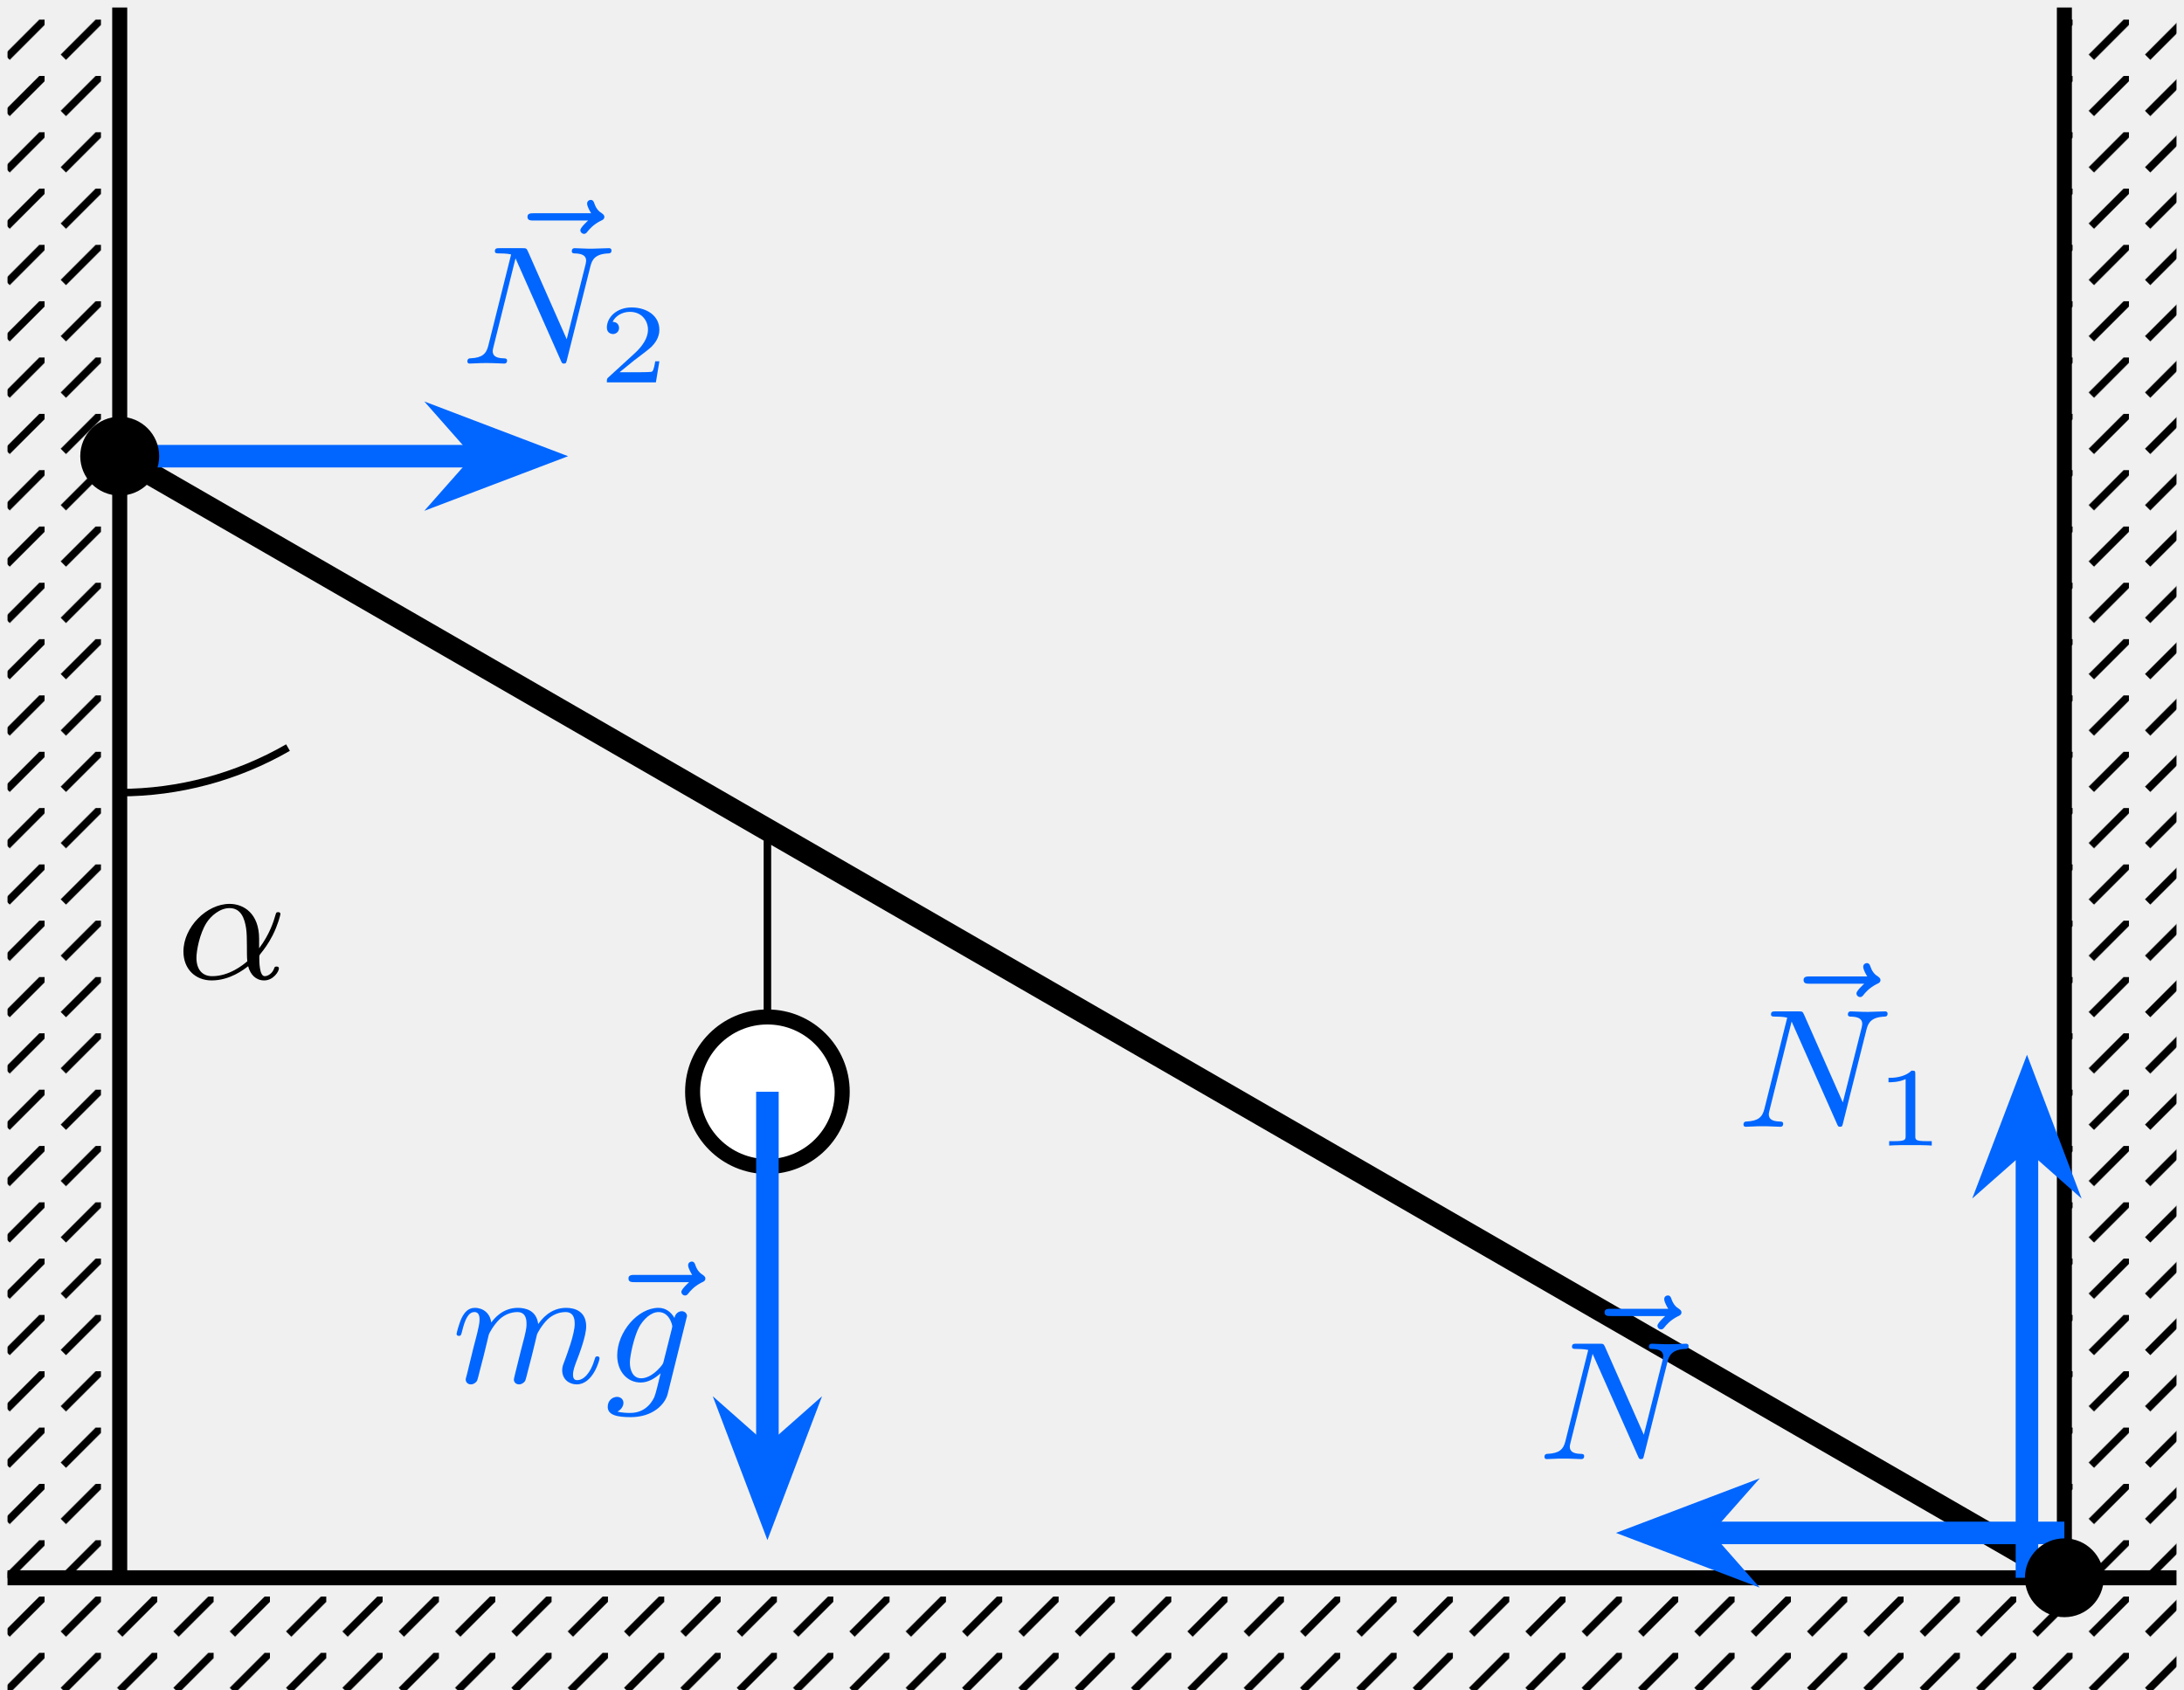
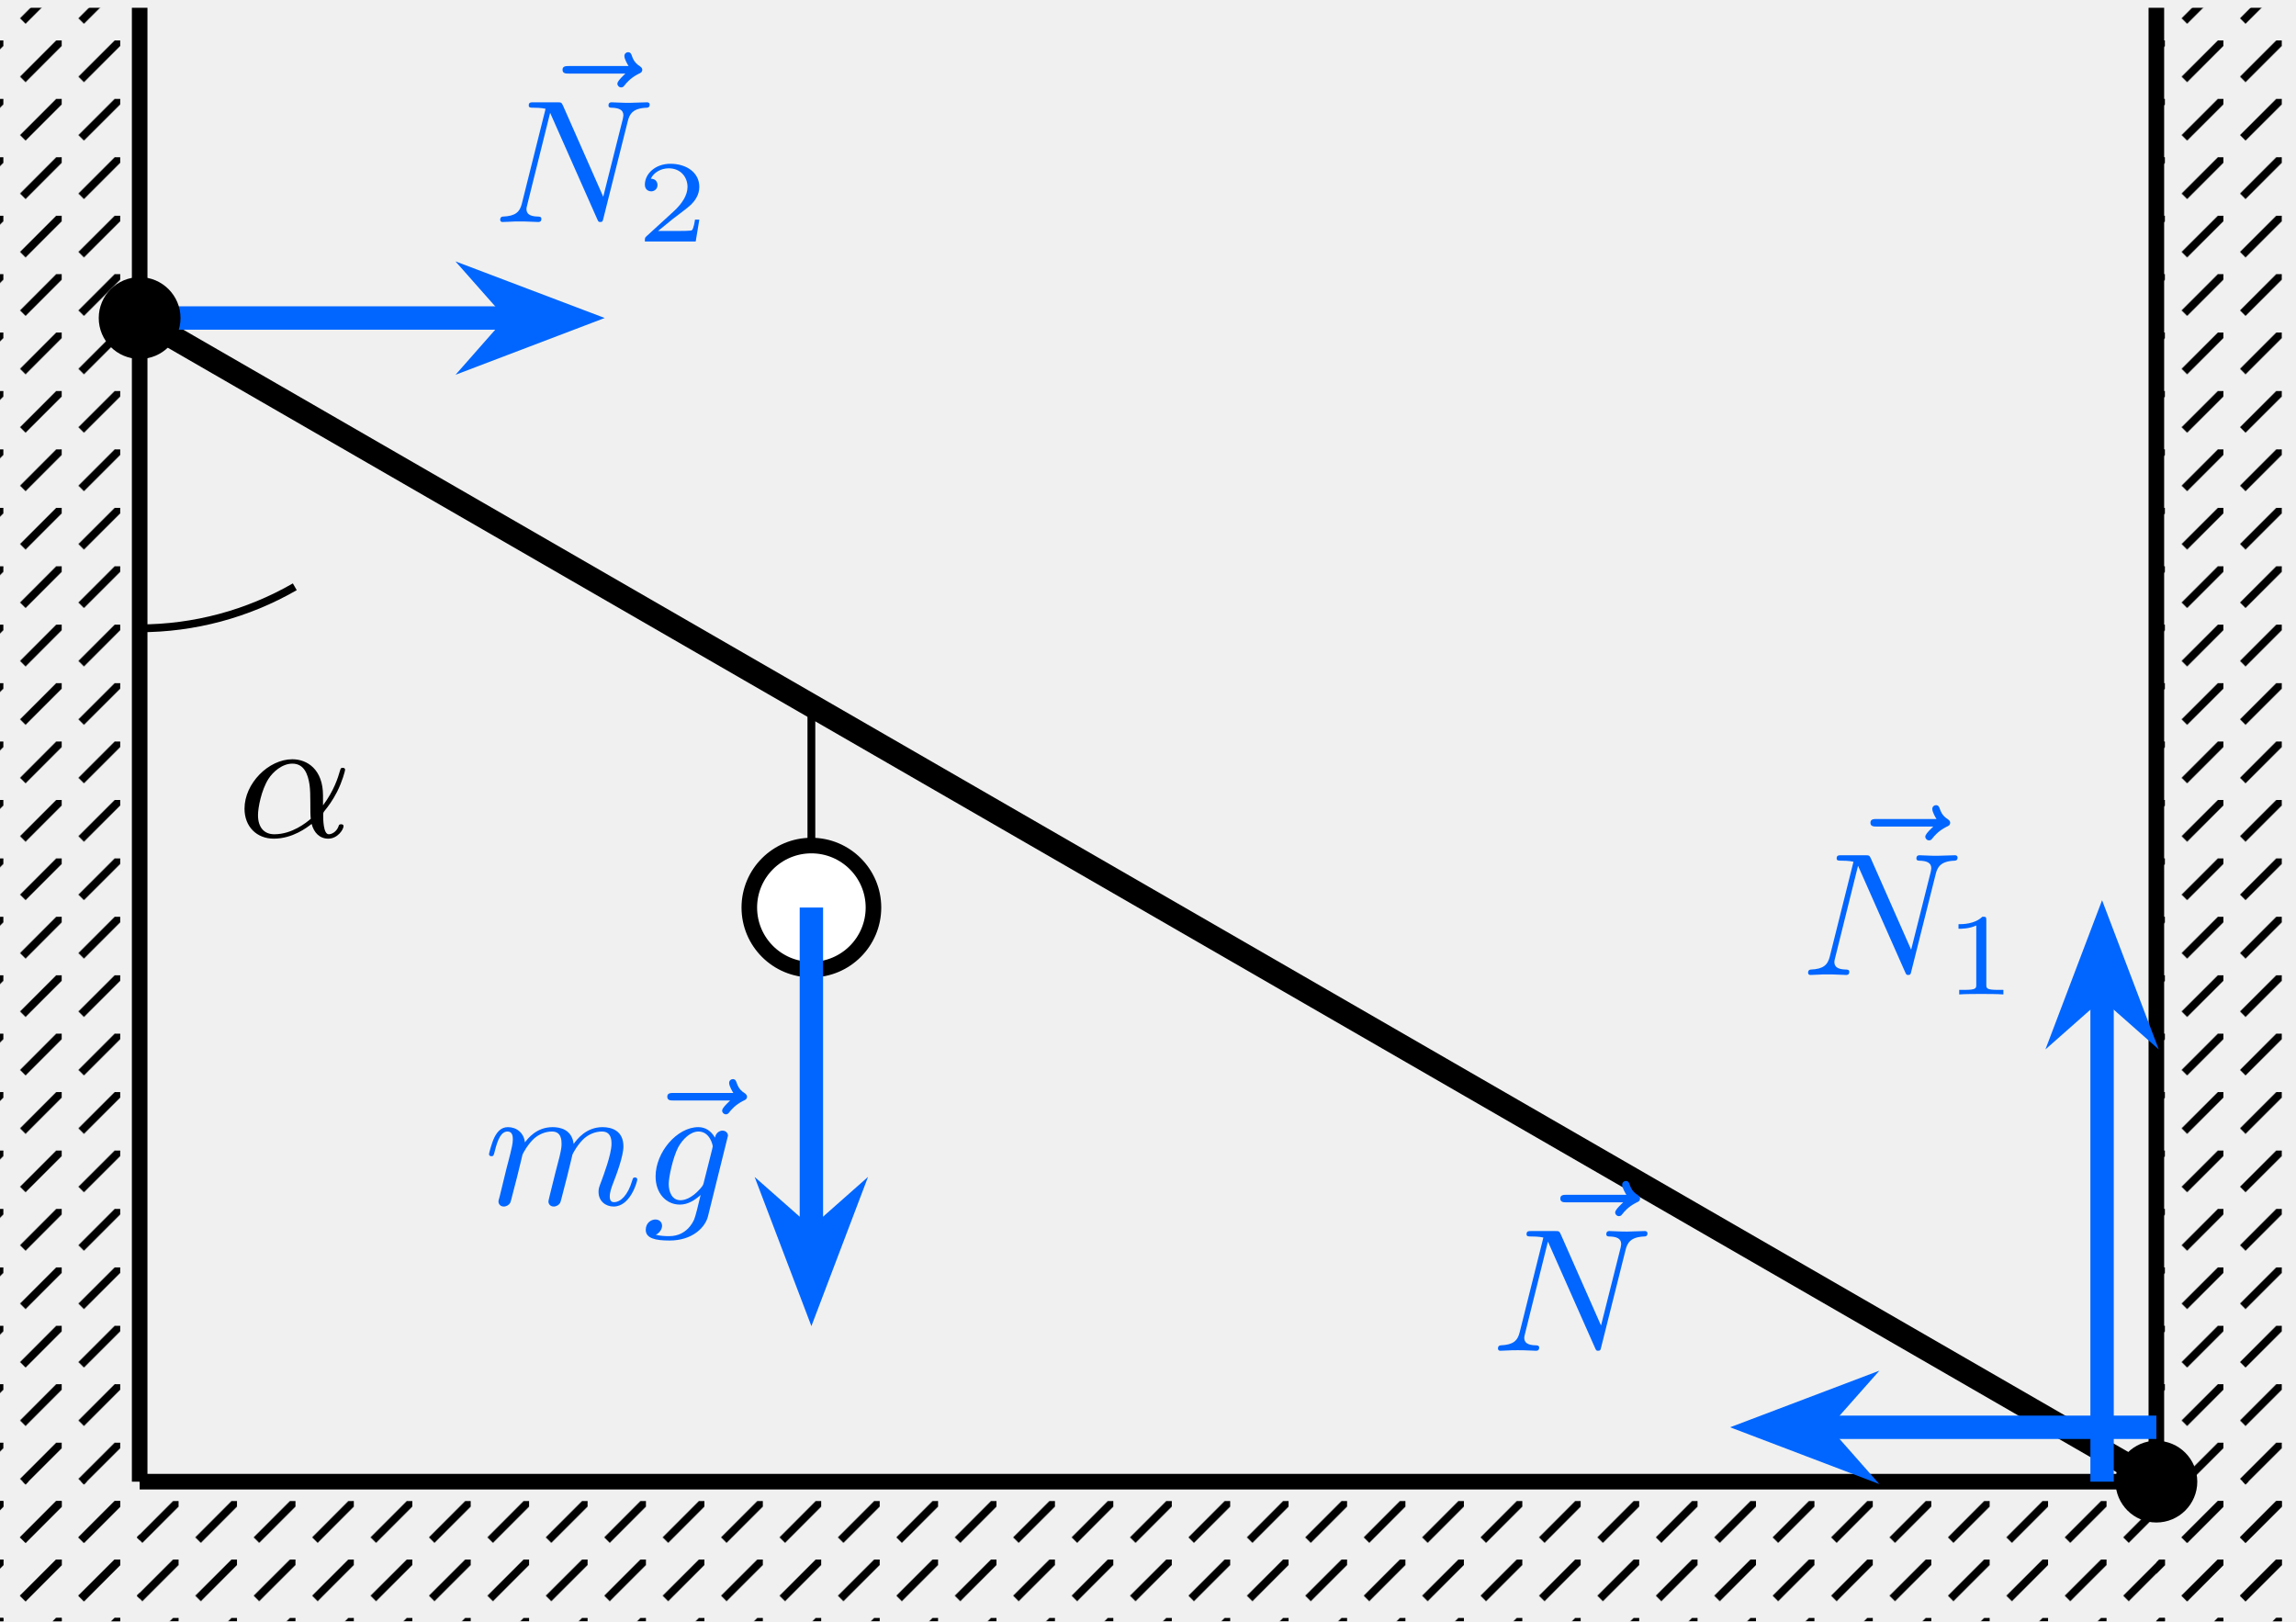
- <svg xmlns="http://www.w3.org/2000/svg" xmlns:xlink="http://www.w3.org/1999/xlink" version="1.1" width="150.648pt" height="116.599pt" viewBox="-70.008 -70.008 115.883 89.691">
+ <svg xmlns="http://www.w3.org/2000/svg" xmlns:xlink="http://www.w3.org/1999/xlink" version="1.1" width="152.709pt" height="107.824pt" viewBox="-70.008 -69.363 117.468 82.942">
  <defs>
-     <pattern id="pat0-0" x="-.996" y="-.996" width="2.989" height="2.989" viewBox="-.996 -.996 2.989 2.989" patternUnits="userSpaceOnUse" patternTransform="matrix(1 0 0 -1 -63.6565 13.7294)" overflow="visible">
+     <pattern id="pat0-0" x="-.996" y="-.996" width="2.989" height="2.989" viewBox="-.996 -.996 2.989 2.989" patternUnits="userSpaceOnUse" patternTransform="matrix(1 0 0 -1 -62.8645 6.43561)" overflow="visible">
      <clipPath id="pc0">
        <rect x="-.996" y="-.996" width="4.981" height="4.981" />
      </clipPath>
      <g clip-path="url(#pc0)">
        <path d="M0 0L3.09 3.09" stroke="#000" fill="none" stroke-width=".399" stroke-miterlimit="10" />
      </g>
    </pattern>
-     <pattern id="pat1-0" x="-.996" y="-.996" width="2.989" height="2.989" viewBox="-.996 -.996 2.989 2.989" patternUnits="userSpaceOnUse" patternTransform="matrix(1 0 0 -1 -63.6565 13.7294)" overflow="visible">
+     <pattern id="pat1-0" x="-.996" y="-.996" width="2.989" height="2.989" viewBox="-.996 -.996 2.989 2.989" patternUnits="userSpaceOnUse" patternTransform="matrix(1 0 0 -1 -62.8645 6.43561)" overflow="visible">
      <clipPath id="pc1">
        <rect x="-.996" y="-.996" width="4.981" height="4.981" />
      </clipPath>
      <g clip-path="url(#pc1)">
        <path d="M0 0L3.09 3.09" stroke="#000" fill="none" stroke-width=".399" stroke-miterlimit="10" />
      </g>
    </pattern>
-     <pattern id="pat2-0" x="-.996" y="-.996" width="2.989" height="2.989" viewBox="-.996 -.996 2.989 2.989" patternUnits="userSpaceOnUse" patternTransform="matrix(1 0 0 -1 -63.6565 13.7294)" overflow="visible">
+     <pattern id="pat2-0" x="-.996" y="-.996" width="2.989" height="2.989" viewBox="-.996 -.996 2.989 2.989" patternUnits="userSpaceOnUse" patternTransform="matrix(1 0 0 -1 -62.8645 6.43561)" overflow="visible">
      <clipPath id="pc2">
        <rect x="-.996" y="-.996" width="4.981" height="4.981" />
      </clipPath>
      <g clip-path="url(#pc2)">
        <path d="M0 0L3.09 3.09" stroke="#000" fill="none" stroke-width=".399" stroke-miterlimit="10" />
      </g>
    </pattern>
    <path id="g1-49" d="M2.146-3.796C2.146-3.975 2.122-3.975 1.943-3.975C1.548-3.593 .938-3.593 .723-3.593V-3.359C.879-3.359 1.273-3.359 1.632-3.527V-.508C1.632-.311 1.632-.233 1.016-.233H.759V0C1.088-.024 1.554-.024 1.889-.024S2.69-.024 3.019 0V-.233H2.762C2.146-.233 2.146-.311 2.146-.508V-3.796Z" />
    <path id="g1-50" d="M3.216-1.118H2.995C2.983-1.034 2.923-.64 2.833-.574C2.792-.538 2.307-.538 2.224-.538H1.106L1.871-1.16C2.074-1.321 2.606-1.704 2.792-1.883C2.971-2.062 3.216-2.367 3.216-2.792C3.216-3.539 2.54-3.975 1.739-3.975C.968-3.975 .43-3.467 .43-2.905C.43-2.6 .687-2.564 .753-2.564C.903-2.564 1.076-2.672 1.076-2.887C1.076-3.019 .998-3.21 .735-3.21C.873-3.515 1.237-3.742 1.65-3.742C2.277-3.742 2.612-3.276 2.612-2.792C2.612-2.367 2.331-1.931 1.913-1.548L.496-.251C.436-.191 .43-.185 .43 0H3.031L3.216-1.118Z" />
    <path id="g0-11" d="M4.402-2.107C4.402-3.443 3.596-3.963 2.833-3.963C1.614-3.963 .386-2.726 .386-1.435C.386-.511 1.013 .099 1.883 .099C2.851 .099 3.587-.475 3.82-.655C3.936-.206 4.232 .099 4.671 .099C5.156 .099 5.452-.377 5.452-.538C5.452-.637 5.353-.637 5.326-.637C5.227-.637 5.218-.601 5.192-.52C5.093-.26 4.86-.126 4.698-.126C4.411-.126 4.411-.924 4.411-1.103C4.411-1.219 4.411-1.237 4.492-1.336C4.645-1.524 4.887-1.838 5.12-2.295C5.389-2.824 5.532-3.371 5.532-3.425C5.532-3.434 5.532-3.524 5.416-3.524C5.308-3.524 5.308-3.497 5.263-3.353C5.174-3.04 4.967-2.358 4.402-1.605V-2.107ZM3.775-.915C3.551-.726 2.824-.126 1.91-.126C1.408-.126 1.076-.457 1.076-1.103C1.076-1.488 1.246-2.376 1.605-2.95C1.838-3.318 2.313-3.739 2.833-3.739C3.434-3.739 3.631-3.201 3.712-2.663C3.784-2.179 3.73-1.318 3.775-.915Z" />
    <path id="g0-78" d="M6.922-5.156C7.012-5.523 7.182-5.819 7.881-5.846C7.935-5.846 8.043-5.855 8.043-6.007C8.043-6.079 7.989-6.124 7.917-6.124C7.72-6.124 7.218-6.097 7.021-6.097C6.797-6.097 6.779-6.097 6.563-6.106C6.42-6.106 6.232-6.124 6.097-6.124C6.061-6.124 5.936-6.124 5.936-5.963C5.936-5.846 6.043-5.846 6.097-5.846C6.438-5.837 6.698-5.756 6.698-5.461C6.698-5.416 6.671-5.29 6.671-5.281L5.667-1.291L3.613-5.945C3.533-6.115 3.524-6.124 3.318-6.124H2.125C1.955-6.124 1.856-6.124 1.856-5.963C1.856-5.846 1.946-5.846 2.125-5.846C2.17-5.846 2.502-5.846 2.717-5.792L1.506-.95C1.399-.511 1.175-.305 .547-.278C.511-.278 .395-.269 .395-.117C.395-.099 .395 0 .52 0C.628 0 .852-.009 .968-.018C1.112-.027 1.13-.027 1.417-.027C1.641-.027 1.659-.027 1.874-.018C2.017-.018 2.206 0 2.34 0C2.385 0 2.502 0 2.502-.161C2.502-.269 2.403-.278 2.322-.278C1.901-.287 1.739-.421 1.739-.664C1.739-.726 1.748-.735 1.775-.861L2.95-5.586L5.353-.161C5.416-.018 5.425 0 5.514 0C5.631 0 5.64-.036 5.676-.188L6.922-5.156Z" />
    <path id="g0-103" d="M4.367-3.524C4.367-3.667 4.25-3.784 4.089-3.784C3.936-3.784 3.748-3.676 3.703-3.425C3.506-3.766 3.219-3.963 2.851-3.963C1.766-3.963 .664-2.69 .664-1.435C.664-.592 1.193 0 1.91 0C2.313 0 2.672-.224 2.968-.493C2.851 0 2.708 .601 2.636 .762C2.591 .861 2.268 1.614 1.363 1.614C1.184 1.614 .897 1.605 .672 1.542C.843 1.47 .995 1.273 .995 1.085C.995 .888 .843 .762 .655 .762C.448 .762 .161 .924 .161 1.291C.161 1.731 .664 1.838 1.381 1.838C2.537 1.838 3.201 1.175 3.344 .601L4.367-3.524ZM3.138-1.166C3.102-1.004 3.093-.986 2.95-.816C2.493-.296 2.116-.224 1.937-.224C1.497-.224 1.336-.655 1.336-1.058C1.336-1.408 1.551-2.412 1.82-2.932C2.053-3.353 2.448-3.739 2.86-3.739C3.434-3.739 3.587-3.058 3.587-2.977C3.587-2.959 3.569-2.887 3.56-2.842L3.138-1.166Z" />
    <path id="g0-109" d="M1.695-1.408C1.793-1.829 1.964-2.484 1.973-2.555C1.991-2.609 2.215-3.04 2.537-3.353C2.798-3.596 3.138-3.739 3.488-3.739C3.972-3.739 3.972-3.264 3.972-3.111C3.972-3.004 3.972-2.878 3.865-2.439L3.658-1.641C3.371-.484 3.3-.206 3.3-.161C3.3-.045 3.38 .099 3.578 .099C3.703 .099 3.838 .018 3.9-.09C3.927-.143 3.999-.43 4.044-.61L4.25-1.408C4.349-1.829 4.519-2.484 4.528-2.555C4.546-2.609 4.77-3.04 5.093-3.353C5.353-3.596 5.694-3.739 6.043-3.739C6.528-3.739 6.528-3.264 6.528-3.111C6.528-2.564 6.106-1.47 6.007-1.193C5.9-.915 5.864-.825 5.864-.655C5.864-.17 6.232 .099 6.635 .099C7.496 .099 7.846-1.184 7.846-1.282C7.846-1.327 7.819-1.39 7.729-1.39C7.63-1.39 7.621-1.345 7.586-1.228C7.361-.466 6.985-.126 6.662-.126C6.599-.126 6.438-.126 6.438-.412C6.438-.637 6.528-.87 6.599-1.067C6.779-1.524 7.137-2.475 7.137-2.977C7.137-3.775 6.545-3.963 6.07-3.963C5.218-3.963 4.752-3.327 4.591-3.102C4.501-3.847 3.891-3.963 3.515-3.963C2.681-3.963 2.242-3.371 2.098-3.183C2.044-3.667 1.677-3.963 1.228-3.963C.852-3.963 .664-3.685 .538-3.443C.386-3.129 .26-2.618 .26-2.582C.26-2.502 .323-2.475 .386-2.475C.484-2.475 .502-2.52 .547-2.699C.717-3.407 .906-3.739 1.21-3.739C1.479-3.739 1.479-3.452 1.479-3.318C1.479-3.129 1.408-2.851 1.354-2.618C1.291-2.385 1.201-2 1.166-1.892L.807-.421C.744-.206 .744-.188 .744-.161C.744-.045 .825 .099 1.022 .099C1.148 .099 1.282 .018 1.345-.09C1.372-.143 1.444-.43 1.488-.61L1.695-1.408Z" />
    <path id="g0-126" d="M4.86-5.326C4.842-5.308 4.447-4.958 4.447-4.815C4.447-4.707 4.537-4.618 4.645-4.618C4.734-4.618 4.779-4.68 4.815-4.725C4.914-4.851 5.12-5.102 5.523-5.308C5.631-5.353 5.721-5.398 5.721-5.523C5.721-5.622 5.631-5.676 5.586-5.712C5.452-5.792 5.299-5.927 5.2-6.205C5.165-6.312 5.129-6.42 4.994-6.42C4.914-6.42 4.806-6.357 4.806-6.223C4.806-6.061 4.985-5.765 5.021-5.712H1.973C1.82-5.712 1.641-5.712 1.641-5.523C1.641-5.326 1.811-5.326 1.973-5.326H4.86Z" />
  </defs>
  <g id="page1">
-     <path d="M-69.609 13.73V-69.609H-63.656V13.73Z" fill="url(#pat0-0)" />
-     <path d="M-63.656 13.73V-69.609" stroke="#000" fill="none" stroke-width=".797" stroke-miterlimit="10" />
-     <path d="M39.528 13.73V-69.609H45.477V13.73Z" fill="url(#pat1-0)" />
-     <path d="M39.528 13.73V-69.609" stroke="#000" fill="none" stroke-width=".797" stroke-miterlimit="10" />
-     <path d="M-69.609 19.684V13.73H45.477V19.684Z" fill="url(#pat2-0)" />
-     <path d="M-69.609 13.73H45.477" stroke="#000" fill="none" stroke-width=".797" stroke-miterlimit="10" />
-     <path d="M-63.656-45.797L39.528 13.73" stroke="#000" fill="none" stroke-width="1.196" stroke-miterlimit="10" />
-     <path d="M-63.656-27.941C-60.523-27.941-57.441-28.766-54.727-30.332" stroke="#000" fill="none" stroke-width=".399" stroke-miterlimit="10" />
-     <g transform="matrix(1 0 0 1 2.9961 -31.8025)">
-       <use x="-63.657" y="13.729" xlink:href="#g0-11" />
+     <path d="M-70.008 13.578V-68.965H-62.863V13.578Z" fill="url(#pat0-0)" />
+     <path d="M-62.863 6.438V-68.965" stroke="#000" fill="none" stroke-width=".797" stroke-miterlimit="10" />
+     <path d="M40.316 13.578V-68.965H47.461V13.578Z" fill="url(#pat1-0)" />
+     <path d="M40.316 6.438V-68.965" stroke="#000" fill="none" stroke-width=".797" stroke-miterlimit="10" />
+     <path d="M-70.008 13.578V6.438H47.461V13.578Z" fill="url(#pat2-0)" />
+     <path d="M-62.863 6.438H40.316" stroke="#000" fill="none" stroke-width=".797" stroke-miterlimit="10" />
+     <path d="M-62.863-53.094L40.316 6.438" stroke="#000" fill="none" stroke-width="1.196" stroke-miterlimit="10" />
+     <path d="M-62.863-37.219C-60.078-37.219-57.34-37.953-54.926-39.344" stroke="#000" fill="none" stroke-width=".399" stroke-miterlimit="10" />
+     <g transform="matrix(1 0 0 1 4.9805 -32.99301)">
+       <use x="-62.865" y="6.436" xlink:href="#g0-11" />
    </g>
-     <path d="M-29.289-25.957V-16.035" stroke="#000" fill="none" stroke-width=".399" stroke-miterlimit="10" />
-     <path d="M-25.32-12.066C-25.32-14.258-27.098-16.035-29.289-16.035S-33.258-14.258-33.258-12.066S-31.48-8.098-29.289-8.098S-25.32-9.875-25.32-12.066Z" fill="#fff" />
-     <path d="M-25.32-12.066C-25.32-14.258-27.098-16.035-29.289-16.035S-33.258-14.258-33.258-12.066S-31.48-8.098-29.289-8.098S-25.32-9.875-25.32-12.066Z" stroke="#000" fill="none" stroke-width=".797" stroke-miterlimit="10" />
-     <path d="M-29.289-12.066V7.152" stroke="#06f" fill="none" stroke-width="1.196" stroke-miterlimit="10" />
-     <path d="M-29.289 10.043L-27.809 6.145L-29.289 7.453L-30.77 6.145Z" fill="#06f" />
-     <path d="M-29.289 10.043L-27.809 6.145L-29.289 7.453L-30.77 6.145Z" stroke="#06f" fill="none" stroke-width="1.196" stroke-miterlimit="10" />
-     <g fill="#06f" transform="matrix(1 0 0 1 17.615 -10.36292)">
-       <use x="-63.657" y="13.729" xlink:href="#g0-109" />
-       <use x="-55.917" y="13.729" xlink:href="#g0-126" />
-       <use x="-55.538" y="13.729" xlink:href="#g0-103" />
+     <path d="M-28.496-33.25V-26.105" stroke="#000" fill="none" stroke-width=".399" stroke-miterlimit="10" />
+     <path d="M-25.32-22.934C-25.32-24.684-26.742-26.105-28.496-26.105S-31.672-24.684-31.672-22.934C-31.672-21.18-30.25-19.758-28.496-19.758S-25.32-21.18-25.32-22.934Z" fill="#fff" />
+     <path d="M-25.32-22.934C-25.32-24.684-26.742-26.105-28.496-26.105S-31.672-24.684-31.672-22.934C-31.672-21.18-30.25-19.758-28.496-19.758S-25.32-21.18-25.32-22.934Z" stroke="#000" fill="none" stroke-width=".797" stroke-miterlimit="10" />
+     <path d="M-28.496-22.934V-6.094" stroke="#06f" fill="none" stroke-width="1.196" stroke-miterlimit="10" />
+     <path d="M-28.496-3.203L-27.016-7.102L-28.496-5.793L-29.98-7.102Z" fill="#06f" />
+     <path d="M-28.496-3.203L-27.016-7.102L-28.496-5.793L-29.98-7.102Z" stroke="#06f" fill="none" stroke-width="1.196" stroke-miterlimit="10" />
+     <g fill="#06f" transform="matrix(1 0 0 1 17.615 -14.1727)">
+       <use x="-62.865" y="6.436" xlink:href="#g0-109" />
+       <use x="-55.125" y="6.436" xlink:href="#g0-126" />
+       <use x="-54.746" y="6.436" xlink:href="#g0-103" />
    </g>
-     <path d="M39.528 11.348H20.305" stroke="#06f" fill="none" stroke-width="1.196" stroke-miterlimit="10" />
-     <path d="M17.418 11.348L21.316 12.832L20.008 11.348L21.316 9.867Z" fill="#06f" />
-     <path d="M17.418 11.348L21.316 12.832L20.008 11.348L21.316 9.867Z" stroke="#06f" fill="none" stroke-width="1.196" stroke-miterlimit="10" />
-     <g fill="#06f" transform="matrix(1 0 0 1 75.203 -6.29851)">
-       <use x="-61.714" y="11.463" xlink:href="#g0-126" />
-       <use x="-63.657" y="13.729" xlink:href="#g0-78" />
+     <path d="M40.316 3.656H23.082" stroke="#06f" fill="none" stroke-width="1.196" stroke-miterlimit="10" />
+     <path d="M20.191 3.656L24.094 5.141L22.785 3.656L24.094 2.176Z" fill="#06f" />
+     <path d="M20.191 3.656L24.094 5.141L22.785 3.656L24.094 2.176Z" stroke="#06f" fill="none" stroke-width="1.196" stroke-miterlimit="10" />
+     <g fill="#06f" transform="matrix(1 0 0 1 69.10213 -6.69576)">
+       <use x="-60.922" y="4.169" xlink:href="#g0-126" />
+       <use x="-62.865" y="6.436" xlink:href="#g0-78" />
    </g>
-     <path d="M37.542 13.73V-9.457" stroke="#06f" fill="none" stroke-width="1.196" stroke-miterlimit="10" />
-     <path d="M37.543-12.348L36.059-8.449L37.543-9.758L39.023-8.449Z" fill="#06f" />
-     <path d="M37.543-12.348L36.059-8.449L37.543-9.758L39.023-8.449Z" stroke="#06f" fill="none" stroke-width="1.196" stroke-miterlimit="10" />
-     <g fill="#06f" transform="matrix(1 0 0 1 85.7623 -23.9364)">
-       <use x="-61.714" y="11.463" xlink:href="#g0-126" />
-       <use x="-63.657" y="13.729" xlink:href="#g0-78" />
-       <use x="-56.29" y="14.726" xlink:href="#g1-49" />
+     <path d="M37.539 6.438V-18.738" stroke="#06f" fill="none" stroke-width="1.196" stroke-miterlimit="10" />
+     <path d="M37.539-21.625L36.059-17.727L37.539-19.035L39.02-17.727Z" fill="#06f" />
+     <path d="M37.539-21.625L36.059-17.727L37.539-19.035L39.02-17.727Z" stroke="#06f" fill="none" stroke-width="1.196" stroke-miterlimit="10" />
+     <g fill="#06f" transform="matrix(1 0 0 1 84.9684 -25.92081)">
+       <use x="-60.922" y="4.169" xlink:href="#g0-126" />
+       <use x="-62.865" y="6.436" xlink:href="#g0-78" />
+       <use x="-55.498" y="7.432" xlink:href="#g1-49" />
    </g>
-     <path d="M-63.656-45.797H-44.438" stroke="#06f" fill="none" stroke-width="1.196" stroke-miterlimit="10" />
-     <path d="M-41.547-45.797L-45.445-47.281L-44.137-45.797L-45.445-44.316Z" fill="#06f" />
-     <path d="M-41.547-45.797L-45.445-47.281L-44.137-45.797L-45.445-44.316Z" stroke="#06f" fill="none" stroke-width="1.196" stroke-miterlimit="10" />
-     <g fill="#06f" transform="matrix(1 0 0 1 18.0524 -64.4418)">
-       <use x="-61.714" y="11.463" xlink:href="#g0-126" />
-       <use x="-63.657" y="13.729" xlink:href="#g0-78" />
-       <use x="-56.29" y="14.726" xlink:href="#g1-50" />
+     <path d="M-62.863-53.094H-43.645" stroke="#06f" fill="none" stroke-width="1.196" stroke-miterlimit="10" />
+     <path d="M-40.754-53.094L-44.656-54.574L-43.348-53.094L-44.656-51.609Z" fill="#06f" />
+     <path d="M-40.754-53.094L-44.656-54.574L-43.348-53.094L-44.656-51.609Z" stroke="#06f" fill="none" stroke-width="1.196" stroke-miterlimit="10" />
+     <g fill="#06f" transform="matrix(1 0 0 1 18.0524 -64.44181)">
+       <use x="-60.922" y="4.169" xlink:href="#g0-126" />
+       <use x="-62.865" y="6.436" xlink:href="#g0-78" />
+       <use x="-55.498" y="7.432" xlink:href="#g1-50" />
    </g>
-     <path d="M-61.562-45.797C-61.562-46.953-62.5-47.891-63.656-47.891C-64.812-47.891-65.75-46.953-65.75-45.797C-65.75-44.645-64.812-43.707-63.656-43.707C-62.5-43.707-61.562-44.645-61.562-45.797Z" />
-     <path d="M41.617 13.73C41.617 12.574 40.679 11.637 39.528 11.637C38.371 11.637 37.434 12.574 37.434 13.73C37.434 14.887 38.371 15.82 39.528 15.82C40.679 15.82 41.617 14.887 41.617 13.73Z" />
+     <path d="M-60.773-53.094C-60.773-54.246-61.711-55.184-62.863-55.184C-64.02-55.184-64.957-54.246-64.957-53.094C-64.957-51.937-64.02-51-62.863-51C-61.711-51-60.773-51.937-60.773-53.094Z" />
+     <path d="M42.41 6.438C42.41 5.281 41.472 4.344 40.316 4.344C39.164 4.344 38.227 5.281 38.227 6.438C38.227 7.59 39.164 8.527 40.316 8.527C41.472 8.527 42.41 7.59 42.41 6.438Z" />
  </g>
</svg>
